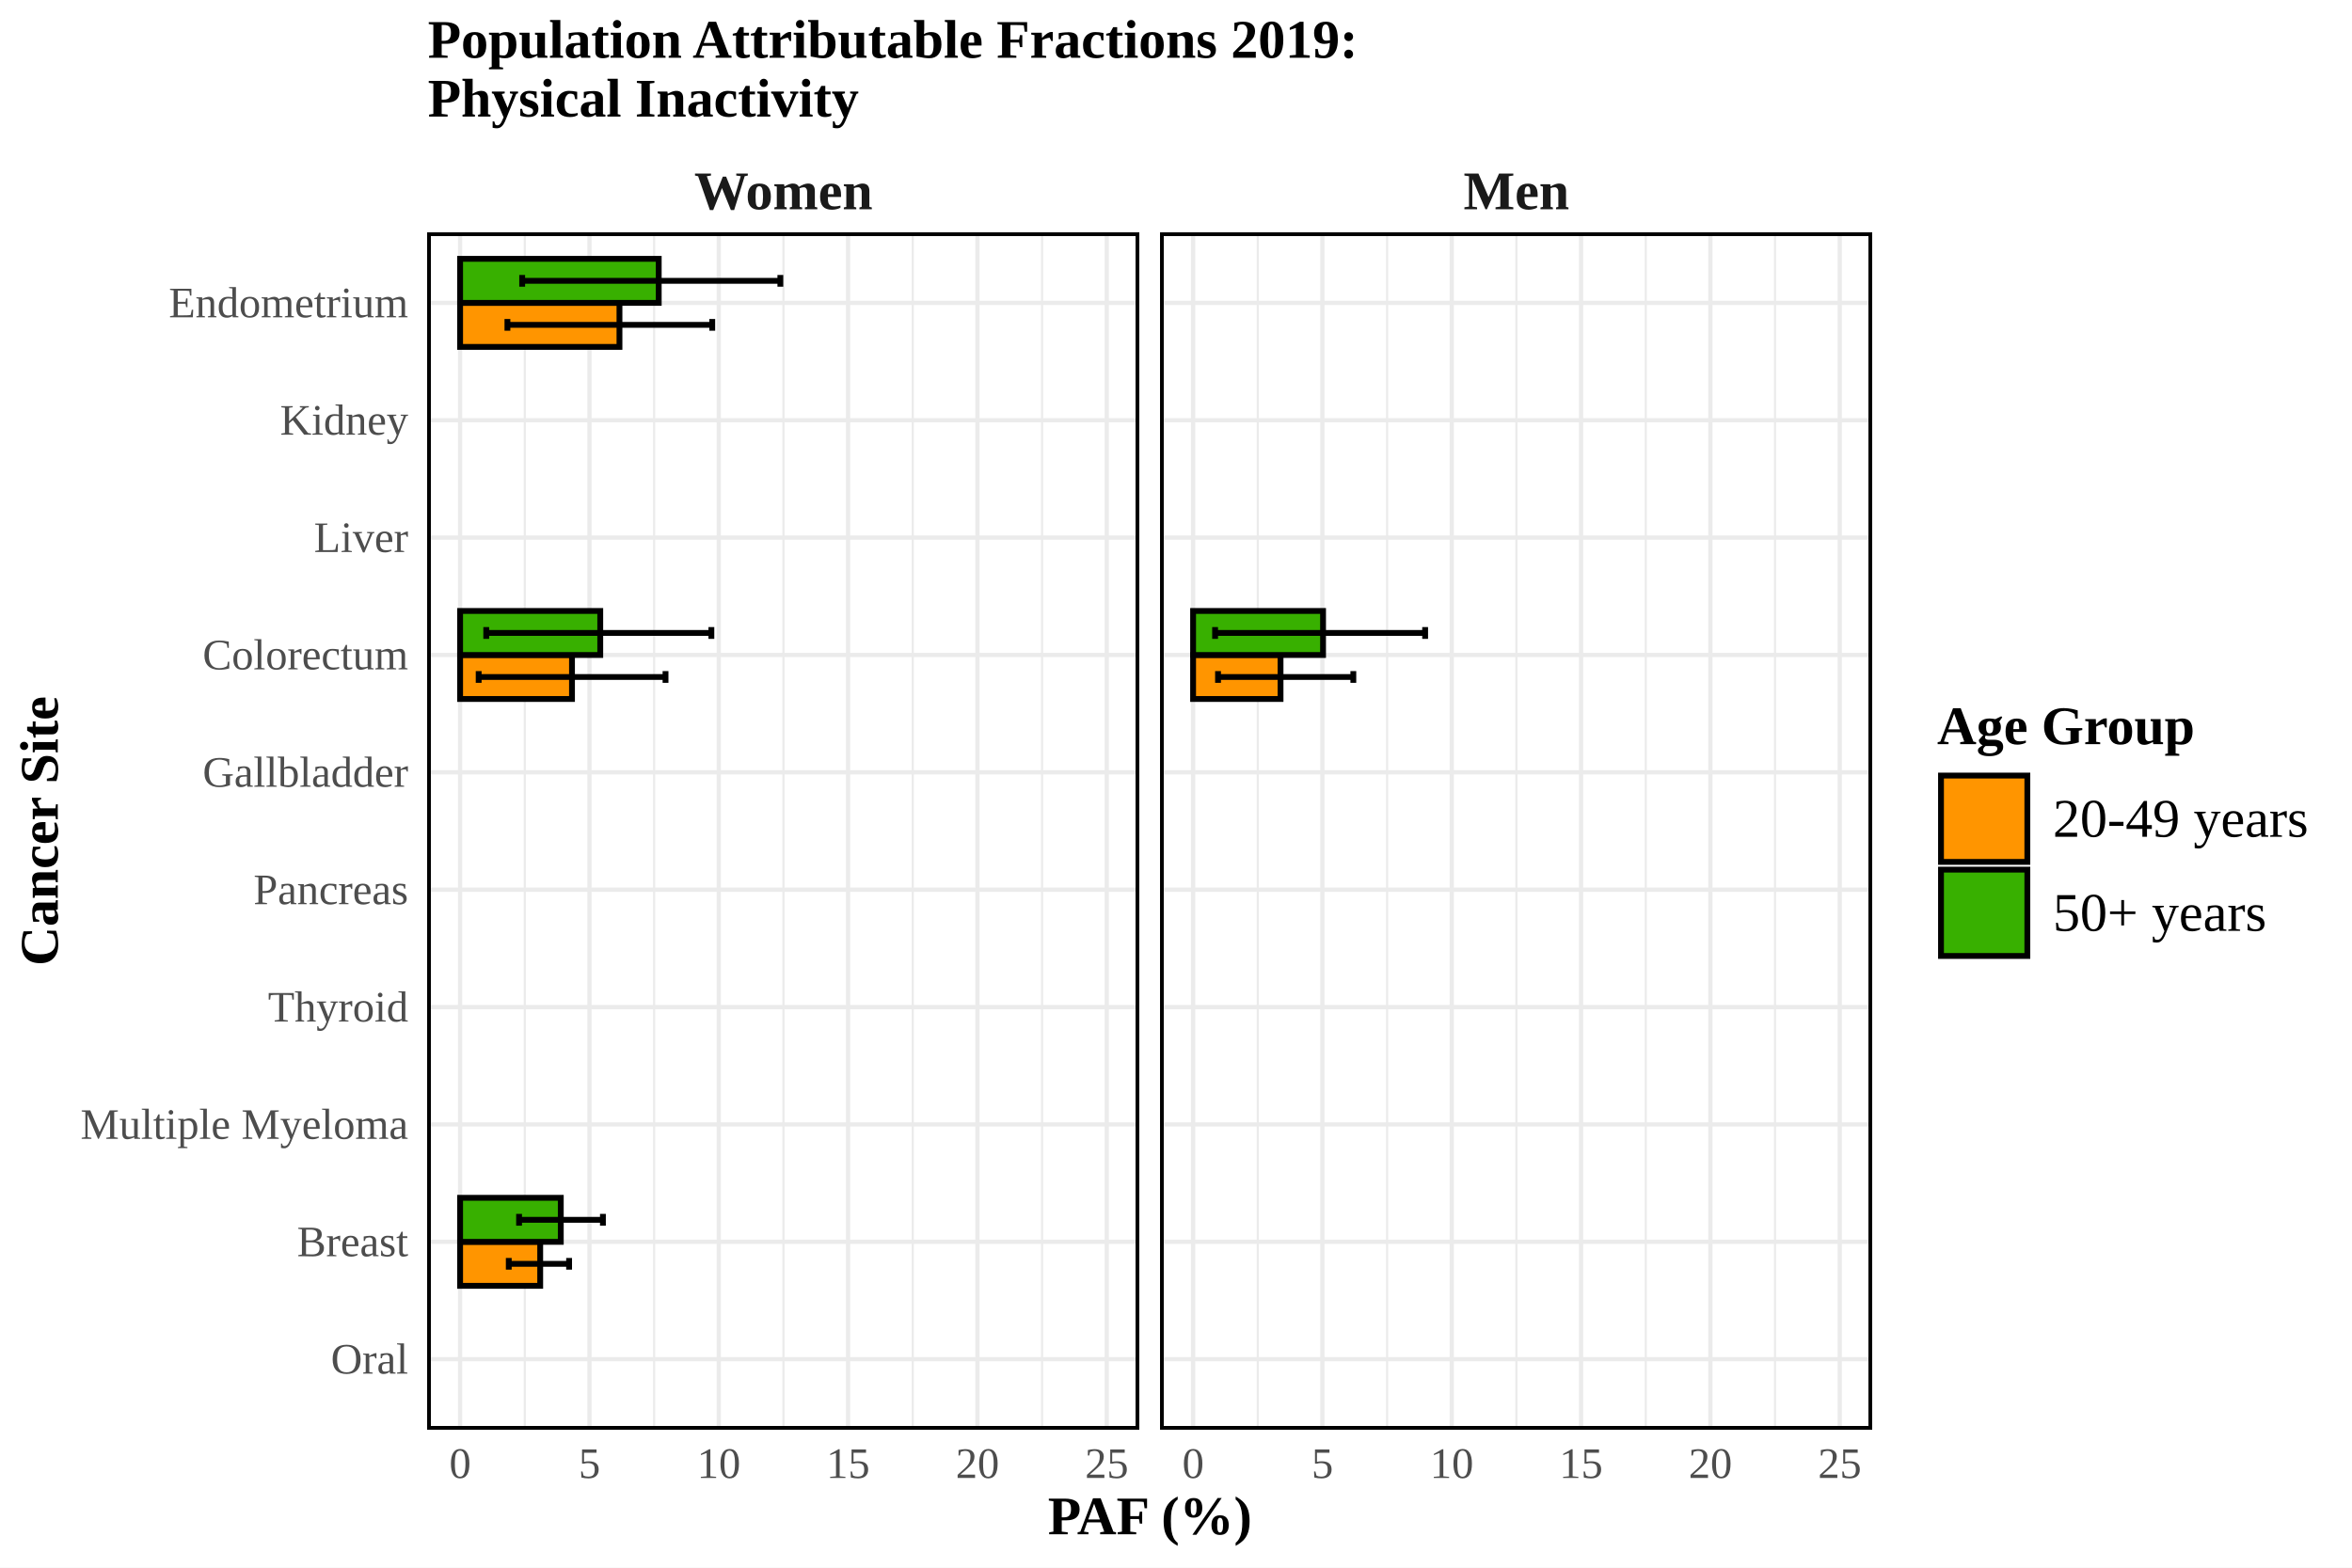
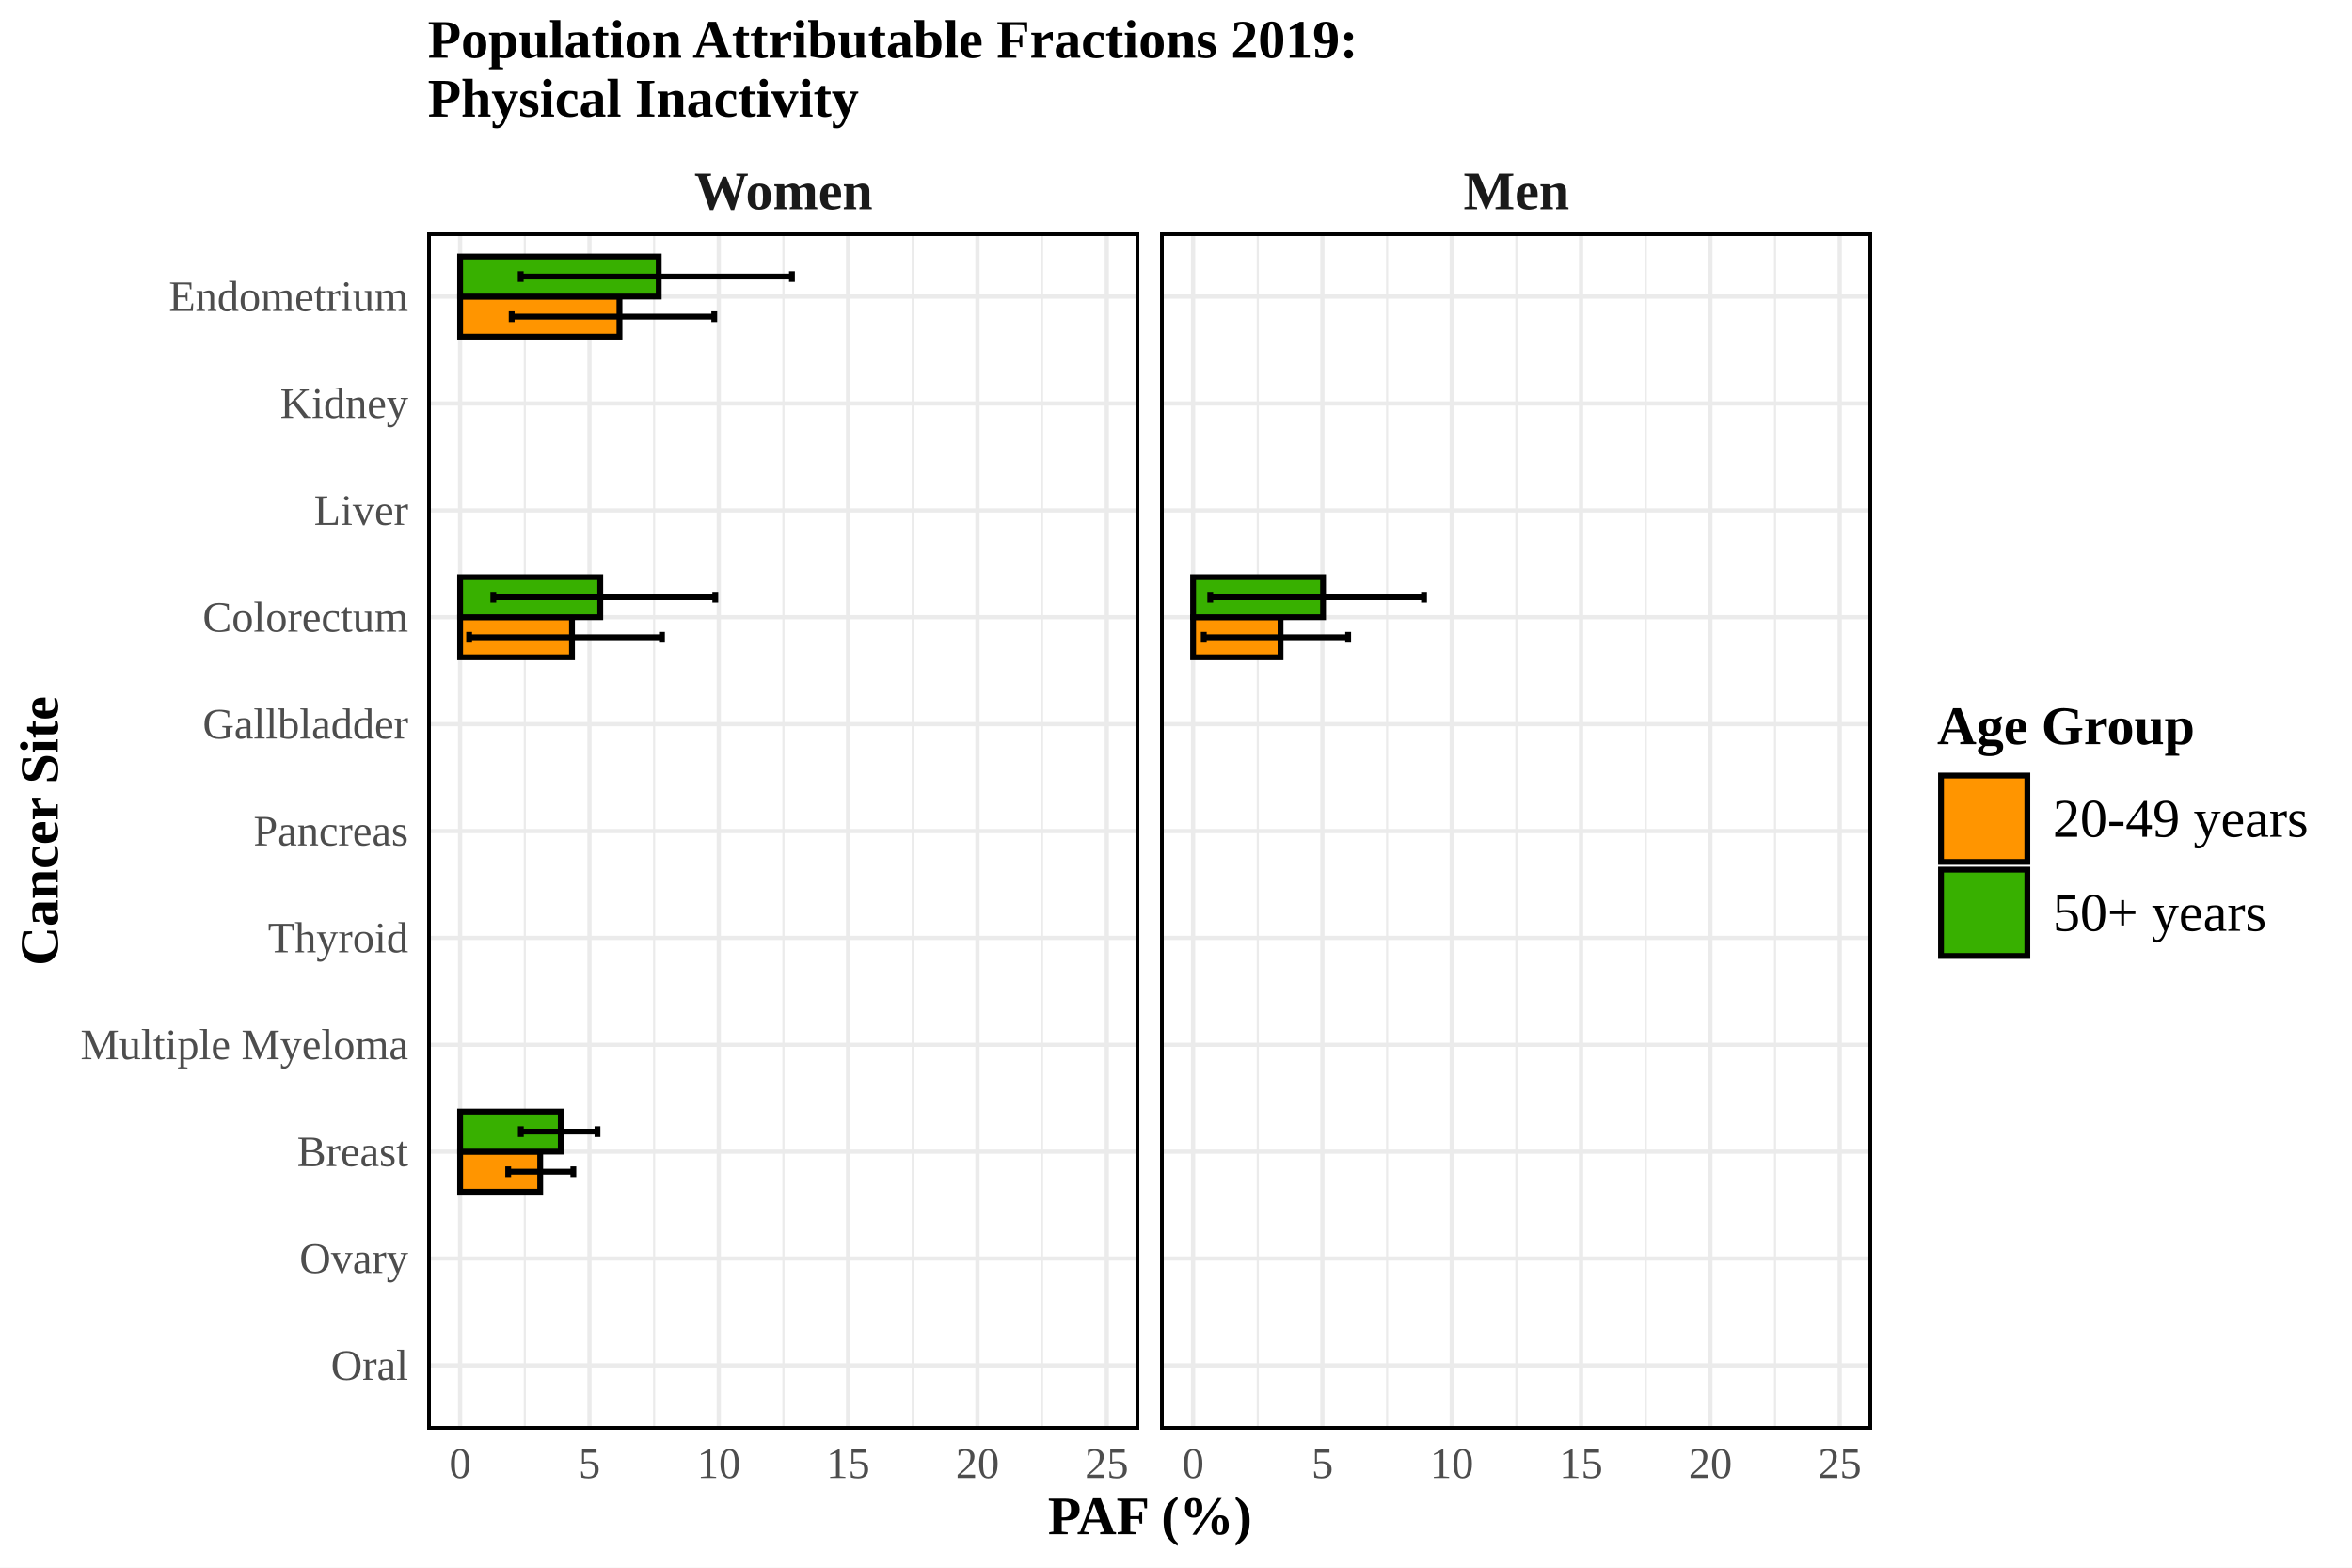
<svg xmlns="http://www.w3.org/2000/svg" class="svglite" width="432.00pt" height="288.00pt" viewBox="0 0 432.00 288.00">
  <defs>
    <style type="text/css">
    .svglite line, .svglite polyline, .svglite polygon, .svglite path, .svglite rect, .svglite circle {
      fill: none;
      stroke: #000000;
      stroke-linecap: round;
      stroke-linejoin: round;
      stroke-miterlimit: 10.00;
    }
    .svglite text {
      white-space: pre;
    }
  </style>
  </defs>
  <rect width="100%" height="100%" style="stroke: none; fill: #FFFFFF;" />
  <defs>
    <clipPath id="cpMC4wMHw0MzIuMDB8MC4wMHwyODguMDA=">
      <rect x="0.00" y="0.00" width="432.00" height="288.00" />
    </clipPath>
  </defs>
  <g clip-path="url(#cpMC4wMHw0MzIuMDB8MC4wMHwyODguMDA=)">
</g>
  <defs>
    <clipPath id="cpNzguNTh8MjA5LjIyfDQyLjcwfDI2Mi42Mw==">
      <rect x="78.58" y="42.70" width="130.64" height="219.93" />
    </clipPath>
  </defs>
  <g clip-path="url(#cpNzguNTh8MjA5LjIyfDQyLjcwfDI2Mi42Mw==)">
    <polyline points="96.39,262.63 96.39,42.70 " style="stroke-width: 0.39; stroke: #EBEBEB; stroke-linecap: butt;" />
    <polyline points="120.14,262.63 120.14,42.70 " style="stroke-width: 0.39; stroke: #EBEBEB; stroke-linecap: butt;" />
    <polyline points="143.90,262.63 143.90,42.70 " style="stroke-width: 0.39; stroke: #EBEBEB; stroke-linecap: butt;" />
    <polyline points="167.65,262.63 167.65,42.70 " style="stroke-width: 0.39; stroke: #EBEBEB; stroke-linecap: butt;" />
    <polyline points="191.40,262.63 191.40,42.70 " style="stroke-width: 0.39; stroke: #EBEBEB; stroke-linecap: butt;" />
-     <polyline points="78.58,249.69 209.22,249.69 " style="stroke-width: 0.78; stroke: #EBEBEB; stroke-linecap: butt;" />
-     <polyline points="78.58,228.13 209.22,228.13 " style="stroke-width: 0.78; stroke: #EBEBEB; stroke-linecap: butt;" />
-     <polyline points="78.58,206.57 209.22,206.57 " style="stroke-width: 0.78; stroke: #EBEBEB; stroke-linecap: butt;" />
-     <polyline points="78.58,185.01 209.22,185.01 " style="stroke-width: 0.78; stroke: #EBEBEB; stroke-linecap: butt;" />
-     <polyline points="78.58,163.45 209.22,163.45 " style="stroke-width: 0.78; stroke: #EBEBEB; stroke-linecap: butt;" />
-     <polyline points="78.58,141.88 209.22,141.88 " style="stroke-width: 0.78; stroke: #EBEBEB; stroke-linecap: butt;" />
-     <polyline points="78.58,120.32 209.22,120.32 " style="stroke-width: 0.78; stroke: #EBEBEB; stroke-linecap: butt;" />
-     <polyline points="78.58,98.76 209.22,98.76 " style="stroke-width: 0.78; stroke: #EBEBEB; stroke-linecap: butt;" />
-     <polyline points="78.58,77.20 209.22,77.20 " style="stroke-width: 0.78; stroke: #EBEBEB; stroke-linecap: butt;" />
-     <polyline points="78.58,55.64 209.22,55.64 " style="stroke-width: 0.78; stroke: #EBEBEB; stroke-linecap: butt;" />
+     <polyline points="78.58,250.85 209.22,250.85 " style="stroke-width: 0.78; stroke: #EBEBEB; stroke-linecap: butt;" />
+     <polyline points="78.58,231.21 209.22,231.21 " style="stroke-width: 0.78; stroke: #EBEBEB; stroke-linecap: butt;" />
+     <polyline points="78.58,211.58 209.22,211.58 " style="stroke-width: 0.78; stroke: #EBEBEB; stroke-linecap: butt;" />
+     <polyline points="78.58,191.94 209.22,191.94 " style="stroke-width: 0.78; stroke: #EBEBEB; stroke-linecap: butt;" />
+     <polyline points="78.58,172.30 209.22,172.30 " style="stroke-width: 0.78; stroke: #EBEBEB; stroke-linecap: butt;" />
+     <polyline points="78.58,152.67 209.22,152.67 " style="stroke-width: 0.78; stroke: #EBEBEB; stroke-linecap: butt;" />
+     <polyline points="78.58,133.03 209.22,133.03 " style="stroke-width: 0.78; stroke: #EBEBEB; stroke-linecap: butt;" />
+     <polyline points="78.58,113.39 209.22,113.39 " style="stroke-width: 0.78; stroke: #EBEBEB; stroke-linecap: butt;" />
+     <polyline points="78.58,93.76 209.22,93.76 " style="stroke-width: 0.78; stroke: #EBEBEB; stroke-linecap: butt;" />
+     <polyline points="78.58,74.12 209.22,74.12 " style="stroke-width: 0.78; stroke: #EBEBEB; stroke-linecap: butt;" />
+     <polyline points="78.58,54.48 209.22,54.48 " style="stroke-width: 0.78; stroke: #EBEBEB; stroke-linecap: butt;" />
    <polyline points="84.51,262.63 84.51,42.70 " style="stroke-width: 0.78; stroke: #EBEBEB; stroke-linecap: butt;" />
    <polyline points="108.27,262.63 108.27,42.70 " style="stroke-width: 0.78; stroke: #EBEBEB; stroke-linecap: butt;" />
    <polyline points="132.02,262.63 132.02,42.70 " style="stroke-width: 0.78; stroke: #EBEBEB; stroke-linecap: butt;" />
    <polyline points="155.77,262.63 155.77,42.70 " style="stroke-width: 0.78; stroke: #EBEBEB; stroke-linecap: butt;" />
    <polyline points="179.53,262.63 179.53,42.70 " style="stroke-width: 0.78; stroke: #EBEBEB; stroke-linecap: butt;" />
    <polyline points="203.28,262.63 203.28,42.70 " style="stroke-width: 0.78; stroke: #EBEBEB; stroke-linecap: butt;" />
-     <rect x="84.51" y="228.13" width="14.71" height="8.09" style="stroke-width: 1.07; stroke-linecap: butt; stroke-linejoin: miter; fill: #FF9500;" />
-     <rect x="84.51" y="220.05" width="18.49" height="8.09" style="stroke-width: 1.07; stroke-linecap: butt; stroke-linejoin: miter; fill: #38B000;" />
-     <rect x="84.51" y="120.32" width="20.55" height="8.09" style="stroke-width: 1.07; stroke-linecap: butt; stroke-linejoin: miter; fill: #FF9500;" />
-     <rect x="84.51" y="112.24" width="25.74" height="8.09" style="stroke-width: 1.07; stroke-linecap: butt; stroke-linejoin: miter; fill: #38B000;" />
-     <rect x="84.51" y="55.64" width="29.27" height="8.09" style="stroke-width: 1.07; stroke-linecap: butt; stroke-linejoin: miter; fill: #FF9500;" />
-     <rect x="84.51" y="47.55" width="36.48" height="8.09" style="stroke-width: 1.07; stroke-linecap: butt; stroke-linejoin: miter; fill: #38B000;" />
-     <rect x="84.51" y="141.88" width="0.00" height="8.09" style="stroke-width: 1.07; stroke-linecap: butt; stroke-linejoin: miter; fill: #FF9500;" />
-     <rect x="84.51" y="133.80" width="0.00" height="8.09" style="stroke-width: 1.07; stroke-linecap: butt; stroke-linejoin: miter; fill: #38B000;" />
-     <rect x="84.51" y="77.20" width="0.00" height="8.09" style="stroke-width: 1.07; stroke-linecap: butt; stroke-linejoin: miter; fill: #FF9500;" />
-     <rect x="84.51" y="69.11" width="0.00" height="8.09" style="stroke-width: 1.07; stroke-linecap: butt; stroke-linejoin: miter; fill: #38B000;" />
-     <rect x="84.51" y="98.76" width="0.00" height="8.09" style="stroke-width: 1.07; stroke-linecap: butt; stroke-linejoin: miter; fill: #FF9500;" />
-     <rect x="84.51" y="90.68" width="0.00" height="8.09" style="stroke-width: 1.07; stroke-linecap: butt; stroke-linejoin: miter; fill: #38B000;" />
-     <rect x="84.51" y="206.57" width="0.00" height="8.09" style="stroke-width: 1.07; stroke-linecap: butt; stroke-linejoin: miter; fill: #FF9500;" />
-     <rect x="84.51" y="198.49" width="0.00" height="8.09" style="stroke-width: 1.07; stroke-linecap: butt; stroke-linejoin: miter; fill: #38B000;" />
-     <rect x="84.51" y="249.69" width="0.00" height="8.09" style="stroke-width: 1.07; stroke-linecap: butt; stroke-linejoin: miter; fill: #FF9500;" />
-     <rect x="84.51" y="241.61" width="0.00" height="8.09" style="stroke-width: 1.07; stroke-linecap: butt; stroke-linejoin: miter; fill: #38B000;" />
-     <rect x="84.51" y="163.45" width="0.00" height="8.09" style="stroke-width: 1.07; stroke-linecap: butt; stroke-linejoin: miter; fill: #FF9500;" />
-     <rect x="84.51" y="155.36" width="0.00" height="8.09" style="stroke-width: 1.07; stroke-linecap: butt; stroke-linejoin: miter; fill: #38B000;" />
-     <rect x="84.51" y="185.01" width="0.00" height="8.09" style="stroke-width: 1.07; stroke-linecap: butt; stroke-linejoin: miter; fill: #FF9500;" />
-     <rect x="84.51" y="176.92" width="0.00" height="8.09" style="stroke-width: 1.07; stroke-linecap: butt; stroke-linejoin: miter; fill: #38B000;" />
-     <polyline points="104.53,233.25 104.53,231.10 " style="stroke-width: 1.07; stroke-linecap: butt;" />
-     <polyline points="104.53,232.18 93.45,232.18 " style="stroke-width: 1.07; stroke-linecap: butt;" />
-     <polyline points="93.45,233.25 93.45,231.10 " style="stroke-width: 1.07; stroke-linecap: butt;" />
-     <polyline points="110.74,225.17 110.74,223.01 " style="stroke-width: 1.07; stroke-linecap: butt;" />
-     <polyline points="110.74,224.09 95.34,224.09 " style="stroke-width: 1.07; stroke-linecap: butt;" />
-     <polyline points="95.34,225.17 95.34,223.01 " style="stroke-width: 1.07; stroke-linecap: butt;" />
-     <polyline points="122.24,125.44 122.24,123.29 " style="stroke-width: 1.07; stroke-linecap: butt;" />
-     <polyline points="122.24,124.37 87.92,124.37 " style="stroke-width: 1.07; stroke-linecap: butt;" />
-     <polyline points="87.92,125.44 87.92,123.29 " style="stroke-width: 1.07; stroke-linecap: butt;" />
-     <polyline points="130.66,117.36 130.66,115.20 " style="stroke-width: 1.07; stroke-linecap: butt;" />
-     <polyline points="130.66,116.28 89.31,116.28 " style="stroke-width: 1.07; stroke-linecap: butt;" />
-     <polyline points="89.31,117.36 89.31,115.20 " style="stroke-width: 1.07; stroke-linecap: butt;" />
-     <polyline points="130.82,60.76 130.82,58.60 " style="stroke-width: 1.07; stroke-linecap: butt;" />
-     <polyline points="130.82,59.68 93.20,59.68 " style="stroke-width: 1.07; stroke-linecap: butt;" />
-     <polyline points="93.20,60.76 93.20,58.60 " style="stroke-width: 1.07; stroke-linecap: butt;" />
-     <polyline points="143.33,52.67 143.33,50.52 " style="stroke-width: 1.07; stroke-linecap: butt;" />
-     <polyline points="143.33,51.59 95.91,51.59 " style="stroke-width: 1.07; stroke-linecap: butt;" />
-     <polyline points="95.91,52.67 95.91,50.52 " style="stroke-width: 1.07; stroke-linecap: butt;" />
+     <rect x="84.51" y="211.58" width="14.71" height="7.36" style="stroke-width: 1.07; stroke-linecap: butt; stroke-linejoin: miter; fill: #FF9500;" />
+     <rect x="84.51" y="204.21" width="18.49" height="7.36" style="stroke-width: 1.07; stroke-linecap: butt; stroke-linejoin: miter; fill: #38B000;" />
+     <rect x="84.51" y="113.39" width="20.55" height="7.36" style="stroke-width: 1.07; stroke-linecap: butt; stroke-linejoin: miter; fill: #FF9500;" />
+     <rect x="84.51" y="106.03" width="25.74" height="7.36" style="stroke-width: 1.07; stroke-linecap: butt; stroke-linejoin: miter; fill: #38B000;" />
+     <rect x="84.51" y="54.48" width="29.27" height="7.36" style="stroke-width: 1.07; stroke-linecap: butt; stroke-linejoin: miter; fill: #FF9500;" />
+     <rect x="84.51" y="47.12" width="36.48" height="7.36" style="stroke-width: 1.07; stroke-linecap: butt; stroke-linejoin: miter; fill: #38B000;" />
+     <rect x="84.51" y="133.03" width="0.00" height="7.36" style="stroke-width: 1.07; stroke-linecap: butt; stroke-linejoin: miter; fill: #FF9500;" />
+     <rect x="84.51" y="125.67" width="0.00" height="7.36" style="stroke-width: 1.07; stroke-linecap: butt; stroke-linejoin: miter; fill: #38B000;" />
+     <rect x="84.51" y="74.12" width="0.00" height="7.36" style="stroke-width: 1.07; stroke-linecap: butt; stroke-linejoin: miter; fill: #FF9500;" />
+     <rect x="84.51" y="66.75" width="0.00" height="7.36" style="stroke-width: 1.07; stroke-linecap: butt; stroke-linejoin: miter; fill: #38B000;" />
+     <rect x="84.51" y="93.76" width="0.00" height="7.36" style="stroke-width: 1.07; stroke-linecap: butt; stroke-linejoin: miter; fill: #FF9500;" />
+     <rect x="84.51" y="86.39" width="0.00" height="7.36" style="stroke-width: 1.07; stroke-linecap: butt; stroke-linejoin: miter; fill: #38B000;" />
+     <rect x="84.51" y="191.94" width="0.00" height="7.36" style="stroke-width: 1.07; stroke-linecap: butt; stroke-linejoin: miter; fill: #FF9500;" />
+     <rect x="84.51" y="184.58" width="0.00" height="7.36" style="stroke-width: 1.07; stroke-linecap: butt; stroke-linejoin: miter; fill: #38B000;" />
+     <rect x="84.51" y="250.85" width="0.00" height="7.36" style="stroke-width: 1.07; stroke-linecap: butt; stroke-linejoin: miter; fill: #FF9500;" />
+     <rect x="84.51" y="243.49" width="0.00" height="7.36" style="stroke-width: 1.07; stroke-linecap: butt; stroke-linejoin: miter; fill: #38B000;" />
+     <rect x="84.51" y="231.21" width="0.00" height="7.36" style="stroke-width: 1.07; stroke-linecap: butt; stroke-linejoin: miter; fill: #FF9500;" />
+     <rect x="84.51" y="223.85" width="0.00" height="7.36" style="stroke-width: 1.07; stroke-linecap: butt; stroke-linejoin: miter; fill: #38B000;" />
+     <rect x="84.51" y="152.67" width="0.00" height="7.36" style="stroke-width: 1.07; stroke-linecap: butt; stroke-linejoin: miter; fill: #FF9500;" />
+     <rect x="84.51" y="145.30" width="0.00" height="7.36" style="stroke-width: 1.07; stroke-linecap: butt; stroke-linejoin: miter; fill: #38B000;" />
+     <rect x="84.51" y="172.30" width="0.00" height="7.36" style="stroke-width: 1.07; stroke-linecap: butt; stroke-linejoin: miter; fill: #FF9500;" />
+     <rect x="84.51" y="164.94" width="0.00" height="7.36" style="stroke-width: 1.07; stroke-linecap: butt; stroke-linejoin: miter; fill: #38B000;" />
+     <polyline points="105.31,216.24 105.31,214.28 " style="stroke-width: 1.07; stroke-linecap: butt;" />
+     <polyline points="105.31,215.26 93.34,215.26 " style="stroke-width: 1.07; stroke-linecap: butt;" />
+     <polyline points="93.34,216.24 93.34,214.28 " style="stroke-width: 1.07; stroke-linecap: butt;" />
+     <polyline points="109.74,208.88 109.74,206.91 " style="stroke-width: 1.07; stroke-linecap: butt;" />
+     <polyline points="109.74,207.89 95.66,207.89 " style="stroke-width: 1.07; stroke-linecap: butt;" />
+     <polyline points="95.66,208.88 95.66,206.91 " style="stroke-width: 1.07; stroke-linecap: butt;" />
+     <polyline points="121.58,118.06 121.58,116.09 " style="stroke-width: 1.07; stroke-linecap: butt;" />
+     <polyline points="121.58,117.07 86.17,117.07 " style="stroke-width: 1.07; stroke-linecap: butt;" />
+     <polyline points="86.17,118.06 86.17,116.09 " style="stroke-width: 1.07; stroke-linecap: butt;" />
+     <polyline points="131.38,110.69 131.38,108.73 " style="stroke-width: 1.07; stroke-linecap: butt;" />
+     <polyline points="131.38,109.71 90.61,109.71 " style="stroke-width: 1.07; stroke-linecap: butt;" />
+     <polyline points="90.61,110.69 90.61,108.73 " style="stroke-width: 1.07; stroke-linecap: butt;" />
+     <polyline points="131.19,59.15 131.19,57.18 " style="stroke-width: 1.07; stroke-linecap: butt;" />
+     <polyline points="131.19,58.16 93.98,58.16 " style="stroke-width: 1.07; stroke-linecap: butt;" />
+     <polyline points="93.98,59.15 93.98,57.18 " style="stroke-width: 1.07; stroke-linecap: butt;" />
+     <polyline points="145.46,51.78 145.46,49.82 " style="stroke-width: 1.07; stroke-linecap: butt;" />
+     <polyline points="145.46,50.80 95.64,50.80 " style="stroke-width: 1.07; stroke-linecap: butt;" />
+     <polyline points="95.64,51.78 95.64,49.82 " style="stroke-width: 1.07; stroke-linecap: butt;" />
+     <rect x="78.58" y="42.70" width="130.64" height="219.93" style="stroke-width: 1.07; stroke-linecap: butt; stroke-linejoin: miter;" />
+     <rect x="78.58" y="42.70" width="130.64" height="219.93" style="stroke-width: 1.07; stroke-linecap: butt; stroke-linejoin: miter;" />
    <rect x="78.58" y="42.70" width="130.64" height="219.93" style="stroke-width: 1.07; stroke-linecap: butt; stroke-linejoin: miter;" />
    <rect x="78.58" y="42.70" width="130.64" height="219.93" style="stroke-width: 1.07; stroke-linecap: butt; stroke-linejoin: miter;" />
    <rect x="78.58" y="42.70" width="130.64" height="219.93" style="stroke-width: 1.07; stroke-linecap: butt; stroke-linejoin: miter;" />
    <rect x="78.58" y="42.70" width="130.64" height="219.93" style="stroke-width: 1.07; stroke-linecap: butt; stroke-linejoin: miter;" />
    <rect x="78.58" y="42.70" width="130.64" height="219.93" style="stroke-width: 1.07; stroke-linecap: butt; stroke-linejoin: miter;" />
    <rect x="78.58" y="42.70" width="130.64" height="219.93" style="stroke-width: 1.07; stroke-linecap: butt; stroke-linejoin: miter;" />
    <rect x="78.58" y="42.70" width="130.64" height="219.93" style="stroke-width: 1.07; stroke-linecap: butt; stroke-linejoin: miter;" />
    <rect x="78.58" y="42.70" width="130.64" height="219.93" style="stroke-width: 1.07; stroke-linecap: butt; stroke-linejoin: miter;" />
    <rect x="78.58" y="42.70" width="130.64" height="219.93" style="stroke-width: 1.07; stroke-linecap: butt; stroke-linejoin: miter;" />
    <rect x="78.58" y="42.70" width="130.64" height="219.93" style="stroke-width: 1.07; stroke-linecap: butt; stroke-linejoin: miter;" />
    <rect x="78.58" y="42.70" width="130.64" height="219.93" style="stroke-width: 1.07; stroke-linecap: butt; stroke-linejoin: miter;" />
    <rect x="78.58" y="42.70" width="130.64" height="219.93" style="stroke-width: 1.07; stroke-linecap: butt; stroke-linejoin: miter;" />
    <rect x="78.58" y="42.70" width="130.64" height="219.93" style="stroke-width: 1.07; stroke-linecap: butt; stroke-linejoin: miter;" />
    <rect x="78.58" y="42.70" width="130.64" height="219.93" style="stroke-width: 1.07; stroke-linecap: butt; stroke-linejoin: miter;" />
    <rect x="78.58" y="42.70" width="130.64" height="219.93" style="stroke-width: 1.07; stroke-linecap: butt; stroke-linejoin: miter;" />
    <rect x="78.58" y="42.70" width="130.64" height="219.93" style="stroke-width: 1.07; stroke-linecap: butt; stroke-linejoin: miter;" />
    <rect x="78.58" y="42.70" width="130.64" height="219.93" style="stroke-width: 1.07; stroke-linecap: butt; stroke-linejoin: miter;" />
    <rect x="78.58" y="42.70" width="130.64" height="219.93" style="stroke-width: 1.07; stroke-linecap: butt; stroke-linejoin: miter;" />
    <rect x="78.58" y="42.70" width="130.64" height="219.93" style="stroke-width: 1.07; stroke-linecap: butt; stroke-linejoin: miter;" />
    <rect x="78.58" y="42.70" width="130.64" height="219.93" style="stroke-width: 1.07; stroke-linecap: butt; stroke-linejoin: miter;" />
  </g>
  <g clip-path="url(#cpMC4wMHw0MzIuMDB8MC4wMHwyODguMDA=)">
</g>
  <defs>
    <clipPath id="cpMjEzLjIwfDM0My44NHw0Mi43MHwyNjIuNjM=">
      <rect x="213.20" y="42.70" width="130.64" height="219.93" />
    </clipPath>
  </defs>
  <g clip-path="url(#cpMjEzLjIwfDM0My44NHw0Mi43MHwyNjIuNjM=)">
    <polyline points="231.02,262.63 231.02,42.70 " style="stroke-width: 0.39; stroke: #EBEBEB; stroke-linecap: butt;" />
    <polyline points="254.77,262.63 254.77,42.70 " style="stroke-width: 0.39; stroke: #EBEBEB; stroke-linecap: butt;" />
    <polyline points="278.52,262.63 278.52,42.70 " style="stroke-width: 0.39; stroke: #EBEBEB; stroke-linecap: butt;" />
    <polyline points="302.28,262.63 302.28,42.70 " style="stroke-width: 0.39; stroke: #EBEBEB; stroke-linecap: butt;" />
    <polyline points="326.03,262.63 326.03,42.70 " style="stroke-width: 0.39; stroke: #EBEBEB; stroke-linecap: butt;" />
-     <polyline points="213.20,249.69 343.84,249.69 " style="stroke-width: 0.78; stroke: #EBEBEB; stroke-linecap: butt;" />
-     <polyline points="213.20,228.13 343.84,228.13 " style="stroke-width: 0.78; stroke: #EBEBEB; stroke-linecap: butt;" />
-     <polyline points="213.20,206.57 343.84,206.57 " style="stroke-width: 0.78; stroke: #EBEBEB; stroke-linecap: butt;" />
-     <polyline points="213.20,185.01 343.84,185.01 " style="stroke-width: 0.78; stroke: #EBEBEB; stroke-linecap: butt;" />
-     <polyline points="213.20,163.45 343.84,163.45 " style="stroke-width: 0.78; stroke: #EBEBEB; stroke-linecap: butt;" />
-     <polyline points="213.20,141.88 343.84,141.88 " style="stroke-width: 0.78; stroke: #EBEBEB; stroke-linecap: butt;" />
-     <polyline points="213.20,120.32 343.84,120.32 " style="stroke-width: 0.78; stroke: #EBEBEB; stroke-linecap: butt;" />
-     <polyline points="213.20,98.76 343.84,98.76 " style="stroke-width: 0.78; stroke: #EBEBEB; stroke-linecap: butt;" />
-     <polyline points="213.20,77.20 343.84,77.20 " style="stroke-width: 0.78; stroke: #EBEBEB; stroke-linecap: butt;" />
-     <polyline points="213.20,55.64 343.84,55.64 " style="stroke-width: 0.78; stroke: #EBEBEB; stroke-linecap: butt;" />
+     <polyline points="213.20,250.85 343.84,250.85 " style="stroke-width: 0.78; stroke: #EBEBEB; stroke-linecap: butt;" />
+     <polyline points="213.20,231.21 343.84,231.21 " style="stroke-width: 0.78; stroke: #EBEBEB; stroke-linecap: butt;" />
+     <polyline points="213.20,211.58 343.84,211.58 " style="stroke-width: 0.78; stroke: #EBEBEB; stroke-linecap: butt;" />
+     <polyline points="213.20,191.94 343.84,191.94 " style="stroke-width: 0.78; stroke: #EBEBEB; stroke-linecap: butt;" />
+     <polyline points="213.20,172.30 343.84,172.30 " style="stroke-width: 0.78; stroke: #EBEBEB; stroke-linecap: butt;" />
+     <polyline points="213.20,152.67 343.84,152.67 " style="stroke-width: 0.78; stroke: #EBEBEB; stroke-linecap: butt;" />
+     <polyline points="213.20,133.03 343.84,133.03 " style="stroke-width: 0.78; stroke: #EBEBEB; stroke-linecap: butt;" />
+     <polyline points="213.20,113.39 343.84,113.39 " style="stroke-width: 0.78; stroke: #EBEBEB; stroke-linecap: butt;" />
+     <polyline points="213.20,93.76 343.84,93.76 " style="stroke-width: 0.78; stroke: #EBEBEB; stroke-linecap: butt;" />
+     <polyline points="213.20,74.12 343.84,74.12 " style="stroke-width: 0.78; stroke: #EBEBEB; stroke-linecap: butt;" />
+     <polyline points="213.20,54.48 343.84,54.48 " style="stroke-width: 0.78; stroke: #EBEBEB; stroke-linecap: butt;" />
    <polyline points="219.14,262.63 219.14,42.70 " style="stroke-width: 0.78; stroke: #EBEBEB; stroke-linecap: butt;" />
    <polyline points="242.89,262.63 242.89,42.70 " style="stroke-width: 0.78; stroke: #EBEBEB; stroke-linecap: butt;" />
    <polyline points="266.65,262.63 266.65,42.70 " style="stroke-width: 0.78; stroke: #EBEBEB; stroke-linecap: butt;" />
    <polyline points="290.40,262.63 290.40,42.70 " style="stroke-width: 0.78; stroke: #EBEBEB; stroke-linecap: butt;" />
    <polyline points="314.15,262.63 314.15,42.70 " style="stroke-width: 0.78; stroke: #EBEBEB; stroke-linecap: butt;" />
    <polyline points="337.91,262.63 337.91,42.70 " style="stroke-width: 0.78; stroke: #EBEBEB; stroke-linecap: butt;" />
-     <rect x="219.14" y="228.13" width="0.00" height="8.09" style="stroke-width: 1.07; stroke-linecap: butt; stroke-linejoin: miter; fill: #FF9500;" />
-     <rect x="219.14" y="220.05" width="0.00" height="8.09" style="stroke-width: 1.07; stroke-linecap: butt; stroke-linejoin: miter; fill: #38B000;" />
-     <rect x="219.14" y="120.32" width="16.06" height="8.09" style="stroke-width: 1.07; stroke-linecap: butt; stroke-linejoin: miter; fill: #FF9500;" />
-     <rect x="219.14" y="112.24" width="23.87" height="8.09" style="stroke-width: 1.07; stroke-linecap: butt; stroke-linejoin: miter; fill: #38B000;" />
-     <rect x="219.14" y="55.64" width="0.00" height="8.09" style="stroke-width: 1.07; stroke-linecap: butt; stroke-linejoin: miter; fill: #FF9500;" />
-     <rect x="219.14" y="47.55" width="0.00" height="8.09" style="stroke-width: 1.07; stroke-linecap: butt; stroke-linejoin: miter; fill: #38B000;" />
-     <rect x="219.14" y="141.88" width="0.00" height="8.09" style="stroke-width: 1.07; stroke-linecap: butt; stroke-linejoin: miter; fill: #FF9500;" />
-     <rect x="219.14" y="133.80" width="0.00" height="8.09" style="stroke-width: 1.07; stroke-linecap: butt; stroke-linejoin: miter; fill: #38B000;" />
-     <rect x="219.14" y="77.20" width="0.00" height="8.09" style="stroke-width: 1.07; stroke-linecap: butt; stroke-linejoin: miter; fill: #FF9500;" />
-     <rect x="219.14" y="69.11" width="0.00" height="8.09" style="stroke-width: 1.07; stroke-linecap: butt; stroke-linejoin: miter; fill: #38B000;" />
-     <rect x="219.14" y="98.76" width="0.00" height="8.09" style="stroke-width: 1.07; stroke-linecap: butt; stroke-linejoin: miter; fill: #FF9500;" />
-     <rect x="219.14" y="90.68" width="0.00" height="8.09" style="stroke-width: 1.07; stroke-linecap: butt; stroke-linejoin: miter; fill: #38B000;" />
-     <rect x="219.14" y="206.57" width="0.00" height="8.09" style="stroke-width: 1.07; stroke-linecap: butt; stroke-linejoin: miter; fill: #FF9500;" />
-     <rect x="219.14" y="198.49" width="0.00" height="8.09" style="stroke-width: 1.07; stroke-linecap: butt; stroke-linejoin: miter; fill: #38B000;" />
-     <rect x="219.14" y="249.69" width="0.00" height="8.09" style="stroke-width: 1.07; stroke-linecap: butt; stroke-linejoin: miter; fill: #FF9500;" />
-     <rect x="219.14" y="241.61" width="0.00" height="8.09" style="stroke-width: 1.07; stroke-linecap: butt; stroke-linejoin: miter; fill: #38B000;" />
-     <rect x="219.14" y="163.45" width="0.00" height="8.09" style="stroke-width: 1.07; stroke-linecap: butt; stroke-linejoin: miter; fill: #FF9500;" />
-     <rect x="219.14" y="155.36" width="0.00" height="8.09" style="stroke-width: 1.07; stroke-linecap: butt; stroke-linejoin: miter; fill: #38B000;" />
-     <rect x="219.14" y="185.01" width="0.00" height="8.09" style="stroke-width: 1.07; stroke-linecap: butt; stroke-linejoin: miter; fill: #FF9500;" />
-     <rect x="219.14" y="176.92" width="0.00" height="8.09" style="stroke-width: 1.07; stroke-linecap: butt; stroke-linejoin: miter; fill: #38B000;" />
-     <polyline points="248.57,125.44 248.57,123.29 " style="stroke-width: 1.07; stroke-linecap: butt;" />
-     <polyline points="248.57,124.37 223.72,124.37 " style="stroke-width: 1.07; stroke-linecap: butt;" />
-     <polyline points="223.72,125.44 223.72,123.29 " style="stroke-width: 1.07; stroke-linecap: butt;" />
-     <polyline points="261.76,117.36 261.76,115.20 " style="stroke-width: 1.07; stroke-linecap: butt;" />
-     <polyline points="261.76,116.28 223.18,116.28 " style="stroke-width: 1.07; stroke-linecap: butt;" />
-     <polyline points="223.18,117.36 223.18,115.20 " style="stroke-width: 1.07; stroke-linecap: butt;" />
+     <rect x="219.14" y="211.58" width="0.00" height="7.36" style="stroke-width: 1.07; stroke-linecap: butt; stroke-linejoin: miter; fill: #FF9500;" />
+     <rect x="219.14" y="204.21" width="0.00" height="7.36" style="stroke-width: 1.07; stroke-linecap: butt; stroke-linejoin: miter; fill: #38B000;" />
+     <rect x="219.14" y="113.39" width="16.06" height="7.36" style="stroke-width: 1.07; stroke-linecap: butt; stroke-linejoin: miter; fill: #FF9500;" />
+     <rect x="219.14" y="106.03" width="23.87" height="7.36" style="stroke-width: 1.07; stroke-linecap: butt; stroke-linejoin: miter; fill: #38B000;" />
+     <rect x="219.14" y="54.48" width="0.00" height="7.36" style="stroke-width: 1.07; stroke-linecap: butt; stroke-linejoin: miter; fill: #FF9500;" />
+     <rect x="219.14" y="47.12" width="0.00" height="7.36" style="stroke-width: 1.07; stroke-linecap: butt; stroke-linejoin: miter; fill: #38B000;" />
+     <rect x="219.14" y="133.03" width="0.00" height="7.36" style="stroke-width: 1.07; stroke-linecap: butt; stroke-linejoin: miter; fill: #FF9500;" />
+     <rect x="219.14" y="125.67" width="0.00" height="7.36" style="stroke-width: 1.07; stroke-linecap: butt; stroke-linejoin: miter; fill: #38B000;" />
+     <rect x="219.14" y="74.12" width="0.00" height="7.36" style="stroke-width: 1.07; stroke-linecap: butt; stroke-linejoin: miter; fill: #FF9500;" />
+     <rect x="219.14" y="66.75" width="0.00" height="7.36" style="stroke-width: 1.07; stroke-linecap: butt; stroke-linejoin: miter; fill: #38B000;" />
+     <rect x="219.14" y="93.76" width="0.00" height="7.36" style="stroke-width: 1.07; stroke-linecap: butt; stroke-linejoin: miter; fill: #FF9500;" />
+     <rect x="219.14" y="86.39" width="0.00" height="7.36" style="stroke-width: 1.07; stroke-linecap: butt; stroke-linejoin: miter; fill: #38B000;" />
+     <rect x="219.14" y="191.94" width="0.00" height="7.36" style="stroke-width: 1.07; stroke-linecap: butt; stroke-linejoin: miter; fill: #FF9500;" />
+     <rect x="219.14" y="184.58" width="0.00" height="7.36" style="stroke-width: 1.07; stroke-linecap: butt; stroke-linejoin: miter; fill: #38B000;" />
+     <rect x="219.14" y="250.85" width="0.00" height="7.36" style="stroke-width: 1.07; stroke-linecap: butt; stroke-linejoin: miter; fill: #FF9500;" />
+     <rect x="219.14" y="243.49" width="0.00" height="7.36" style="stroke-width: 1.07; stroke-linecap: butt; stroke-linejoin: miter; fill: #38B000;" />
+     <rect x="219.14" y="231.21" width="0.00" height="7.36" style="stroke-width: 1.07; stroke-linecap: butt; stroke-linejoin: miter; fill: #FF9500;" />
+     <rect x="219.14" y="223.85" width="0.00" height="7.36" style="stroke-width: 1.07; stroke-linecap: butt; stroke-linejoin: miter; fill: #38B000;" />
+     <rect x="219.14" y="152.67" width="0.00" height="7.36" style="stroke-width: 1.07; stroke-linecap: butt; stroke-linejoin: miter; fill: #FF9500;" />
+     <rect x="219.14" y="145.30" width="0.00" height="7.36" style="stroke-width: 1.07; stroke-linecap: butt; stroke-linejoin: miter; fill: #38B000;" />
+     <rect x="219.14" y="172.30" width="0.00" height="7.36" style="stroke-width: 1.07; stroke-linecap: butt; stroke-linejoin: miter; fill: #FF9500;" />
+     <rect x="219.14" y="164.94" width="0.00" height="7.36" style="stroke-width: 1.07; stroke-linecap: butt; stroke-linejoin: miter; fill: #38B000;" />
+     <polyline points="247.62,118.06 247.62,116.09 " style="stroke-width: 1.07; stroke-linecap: butt;" />
+     <polyline points="247.62,117.07 221.10,117.07 " style="stroke-width: 1.07; stroke-linecap: butt;" />
+     <polyline points="221.10,118.06 221.10,116.09 " style="stroke-width: 1.07; stroke-linecap: butt;" />
+     <polyline points="261.56,110.69 261.56,108.73 " style="stroke-width: 1.07; stroke-linecap: butt;" />
+     <polyline points="261.56,109.71 222.29,109.71 " style="stroke-width: 1.07; stroke-linecap: butt;" />
+     <polyline points="222.29,110.69 222.29,108.73 " style="stroke-width: 1.07; stroke-linecap: butt;" />
+     <rect x="213.20" y="42.70" width="130.64" height="219.93" style="stroke-width: 1.07; stroke-linecap: butt; stroke-linejoin: miter;" />
+     <rect x="213.20" y="42.70" width="130.64" height="219.93" style="stroke-width: 1.07; stroke-linecap: butt; stroke-linejoin: miter;" />
    <rect x="213.20" y="42.70" width="130.64" height="219.93" style="stroke-width: 1.07; stroke-linecap: butt; stroke-linejoin: miter;" />
    <rect x="213.20" y="42.70" width="130.64" height="219.93" style="stroke-width: 1.07; stroke-linecap: butt; stroke-linejoin: miter;" />
    <rect x="213.20" y="42.70" width="130.64" height="219.93" style="stroke-width: 1.07; stroke-linecap: butt; stroke-linejoin: miter;" />
    <rect x="213.20" y="42.70" width="130.64" height="219.93" style="stroke-width: 1.07; stroke-linecap: butt; stroke-linejoin: miter;" />
    <rect x="213.20" y="42.70" width="130.64" height="219.93" style="stroke-width: 1.07; stroke-linecap: butt; stroke-linejoin: miter;" />
    <rect x="213.20" y="42.70" width="130.64" height="219.93" style="stroke-width: 1.07; stroke-linecap: butt; stroke-linejoin: miter;" />
    <rect x="213.20" y="42.70" width="130.64" height="219.93" style="stroke-width: 1.07; stroke-linecap: butt; stroke-linejoin: miter;" />
    <rect x="213.20" y="42.70" width="130.64" height="219.93" style="stroke-width: 1.07; stroke-linecap: butt; stroke-linejoin: miter;" />
    <rect x="213.20" y="42.70" width="130.64" height="219.93" style="stroke-width: 1.07; stroke-linecap: butt; stroke-linejoin: miter;" />
    <rect x="213.20" y="42.70" width="130.64" height="219.93" style="stroke-width: 1.07; stroke-linecap: butt; stroke-linejoin: miter;" />
    <rect x="213.20" y="42.70" width="130.64" height="219.93" style="stroke-width: 1.07; stroke-linecap: butt; stroke-linejoin: miter;" />
    <rect x="213.20" y="42.70" width="130.64" height="219.93" style="stroke-width: 1.07; stroke-linecap: butt; stroke-linejoin: miter;" />
    <rect x="213.20" y="42.70" width="130.64" height="219.93" style="stroke-width: 1.07; stroke-linecap: butt; stroke-linejoin: miter;" />
    <rect x="213.20" y="42.70" width="130.64" height="219.93" style="stroke-width: 1.07; stroke-linecap: butt; stroke-linejoin: miter;" />
    <rect x="213.20" y="42.70" width="130.64" height="219.93" style="stroke-width: 1.07; stroke-linecap: butt; stroke-linejoin: miter;" />
    <rect x="213.20" y="42.70" width="130.64" height="219.93" style="stroke-width: 1.07; stroke-linecap: butt; stroke-linejoin: miter;" />
    <rect x="213.20" y="42.70" width="130.64" height="219.93" style="stroke-width: 1.07; stroke-linecap: butt; stroke-linejoin: miter;" />
    <rect x="213.20" y="42.70" width="130.64" height="219.93" style="stroke-width: 1.07; stroke-linecap: butt; stroke-linejoin: miter;" />
    <rect x="213.20" y="42.70" width="130.64" height="219.93" style="stroke-width: 1.07; stroke-linecap: butt; stroke-linejoin: miter;" />
    <rect x="213.20" y="42.70" width="130.64" height="219.93" style="stroke-width: 1.07; stroke-linecap: butt; stroke-linejoin: miter;" />
  </g>
  <g clip-path="url(#cpMC4wMHw0MzIuMDB8MC4wMHwyODguMDA=)">
</g>
  <defs>
    <clipPath id="cpNzguNTh8MjA5LjIyfDI3LjU1fDQyLjcw">
      <rect x="78.58" y="27.55" width="130.64" height="15.15" />
    </clipPath>
  </defs>
  <g clip-path="url(#cpNzguNTh8MjA5LjIyfDI3LjU1fDQyLjcw)">
    <text x="143.90" y="38.44" text-anchor="middle" style="font-size: 10.00px; font-weight: bold;fill: #1A1A1A; font-family: &quot;Times New Roman&quot;;" textLength="32.79px" lengthAdjust="spacingAndGlyphs">Women</text>
  </g>
  <g clip-path="url(#cpMC4wMHw0MzIuMDB8MC4wMHwyODguMDA=)">
</g>
  <defs>
    <clipPath id="cpMjEzLjIwfDM0My44NHwyNy41NXw0Mi43MA==">
      <rect x="213.20" y="27.55" width="130.64" height="15.15" />
    </clipPath>
  </defs>
  <g clip-path="url(#cpMjEzLjIwfDM0My44NHwyNy41NXw0Mi43MA==)">
    <text x="278.52" y="38.44" text-anchor="middle" style="font-size: 10.00px; font-weight: bold;fill: #1A1A1A; font-family: &quot;Times New Roman&quot;;" textLength="19.45px" lengthAdjust="spacingAndGlyphs">Men</text>
  </g>
  <g clip-path="url(#cpMC4wMHw0MzIuMDB8MC4wMHwyODguMDA=)">
    <text x="84.51" y="271.52" text-anchor="middle" style="font-size: 8.00px;fill: #4D4D4D; font-family: &quot;Times New Roman&quot;;" textLength="4.00px" lengthAdjust="spacingAndGlyphs">0</text>
    <text x="108.27" y="271.52" text-anchor="middle" style="font-size: 8.00px;fill: #4D4D4D; font-family: &quot;Times New Roman&quot;;" textLength="4.00px" lengthAdjust="spacingAndGlyphs">5</text>
    <text x="132.02" y="271.52" text-anchor="middle" style="font-size: 8.00px;fill: #4D4D4D; font-family: &quot;Times New Roman&quot;;" textLength="8.01px" lengthAdjust="spacingAndGlyphs">10</text>
    <text x="155.77" y="271.52" text-anchor="middle" style="font-size: 8.00px;fill: #4D4D4D; font-family: &quot;Times New Roman&quot;;" textLength="8.01px" lengthAdjust="spacingAndGlyphs">15</text>
    <text x="179.53" y="271.52" text-anchor="middle" style="font-size: 8.00px;fill: #4D4D4D; font-family: &quot;Times New Roman&quot;;" textLength="8.01px" lengthAdjust="spacingAndGlyphs">20</text>
    <text x="203.28" y="271.52" text-anchor="middle" style="font-size: 8.00px;fill: #4D4D4D; font-family: &quot;Times New Roman&quot;;" textLength="8.01px" lengthAdjust="spacingAndGlyphs">25</text>
    <text x="219.14" y="271.52" text-anchor="middle" style="font-size: 8.00px;fill: #4D4D4D; font-family: &quot;Times New Roman&quot;;" textLength="4.00px" lengthAdjust="spacingAndGlyphs">0</text>
    <text x="242.89" y="271.52" text-anchor="middle" style="font-size: 8.00px;fill: #4D4D4D; font-family: &quot;Times New Roman&quot;;" textLength="4.00px" lengthAdjust="spacingAndGlyphs">5</text>
    <text x="266.65" y="271.52" text-anchor="middle" style="font-size: 8.00px;fill: #4D4D4D; font-family: &quot;Times New Roman&quot;;" textLength="8.01px" lengthAdjust="spacingAndGlyphs">10</text>
    <text x="290.40" y="271.52" text-anchor="middle" style="font-size: 8.00px;fill: #4D4D4D; font-family: &quot;Times New Roman&quot;;" textLength="8.01px" lengthAdjust="spacingAndGlyphs">15</text>
    <text x="314.15" y="271.52" text-anchor="middle" style="font-size: 8.00px;fill: #4D4D4D; font-family: &quot;Times New Roman&quot;;" textLength="8.01px" lengthAdjust="spacingAndGlyphs">20</text>
    <text x="337.91" y="271.52" text-anchor="middle" style="font-size: 8.00px;fill: #4D4D4D; font-family: &quot;Times New Roman&quot;;" textLength="8.01px" lengthAdjust="spacingAndGlyphs">25</text>
-     <text x="74.99" y="252.34" text-anchor="end" style="font-size: 8.00px;fill: #4D4D4D; font-family: &quot;Times New Roman&quot;;" textLength="14.21px" lengthAdjust="spacingAndGlyphs">Oral</text>
-     <text x="74.99" y="230.78" text-anchor="end" style="font-size: 8.00px;fill: #4D4D4D; font-family: &quot;Times New Roman&quot;;" textLength="20.43px" lengthAdjust="spacingAndGlyphs">Breast</text>
-     <text x="74.99" y="209.22" text-anchor="end" style="font-size: 8.00px;fill: #4D4D4D; font-family: &quot;Times New Roman&quot;;" textLength="60.24px" lengthAdjust="spacingAndGlyphs">Multiple Myeloma</text>
-     <text x="74.99" y="187.66" text-anchor="end" style="font-size: 8.00px;fill: #4D4D4D; font-family: &quot;Times New Roman&quot;;" textLength="25.79px" lengthAdjust="spacingAndGlyphs">Thyroid</text>
-     <text x="74.99" y="166.10" text-anchor="end" style="font-size: 8.00px;fill: #4D4D4D; font-family: &quot;Times New Roman&quot;;" textLength="28.43px" lengthAdjust="spacingAndGlyphs">Pancreas</text>
-     <text x="74.99" y="144.53" text-anchor="end" style="font-size: 8.00px;fill: #4D4D4D; font-family: &quot;Times New Roman&quot;;" textLength="37.77px" lengthAdjust="spacingAndGlyphs">Gallbladder</text>
-     <text x="74.99" y="122.97" text-anchor="end" style="font-size: 8.00px;fill: #4D4D4D; font-family: &quot;Times New Roman&quot;;" textLength="37.78px" lengthAdjust="spacingAndGlyphs">Colorectum</text>
-     <text x="74.99" y="101.41" text-anchor="end" style="font-size: 8.00px;fill: #4D4D4D; font-family: &quot;Times New Roman&quot;;" textLength="17.33px" lengthAdjust="spacingAndGlyphs">Liver</text>
-     <text x="74.99" y="79.85" text-anchor="end" style="font-size: 8.00px;fill: #4D4D4D; font-family: &quot;Times New Roman&quot;;" textLength="23.56px" lengthAdjust="spacingAndGlyphs">Kidney</text>
-     <text x="74.99" y="58.29" text-anchor="end" style="font-size: 8.00px;fill: #4D4D4D; font-family: &quot;Times New Roman&quot;;" textLength="44.01px" lengthAdjust="spacingAndGlyphs">Endometrium</text>
+     <text x="74.99" y="253.50" text-anchor="end" style="font-size: 8.00px;fill: #4D4D4D; font-family: &quot;Times New Roman&quot;;" textLength="14.21px" lengthAdjust="spacingAndGlyphs">Oral</text>
+     <text x="74.99" y="233.86" text-anchor="end" style="font-size: 8.00px;fill: #4D4D4D; font-family: &quot;Times New Roman&quot;;" textLength="19.99px" lengthAdjust="spacingAndGlyphs">Ovary</text>
+     <text x="74.99" y="214.23" text-anchor="end" style="font-size: 8.00px;fill: #4D4D4D; font-family: &quot;Times New Roman&quot;;" textLength="20.43px" lengthAdjust="spacingAndGlyphs">Breast</text>
+     <text x="74.99" y="194.59" text-anchor="end" style="font-size: 8.00px;fill: #4D4D4D; font-family: &quot;Times New Roman&quot;;" textLength="60.24px" lengthAdjust="spacingAndGlyphs">Multiple Myeloma</text>
+     <text x="74.99" y="174.95" text-anchor="end" style="font-size: 8.00px;fill: #4D4D4D; font-family: &quot;Times New Roman&quot;;" textLength="25.79px" lengthAdjust="spacingAndGlyphs">Thyroid</text>
+     <text x="74.99" y="155.32" text-anchor="end" style="font-size: 8.00px;fill: #4D4D4D; font-family: &quot;Times New Roman&quot;;" textLength="28.43px" lengthAdjust="spacingAndGlyphs">Pancreas</text>
+     <text x="74.99" y="135.68" text-anchor="end" style="font-size: 8.00px;fill: #4D4D4D; font-family: &quot;Times New Roman&quot;;" textLength="37.77px" lengthAdjust="spacingAndGlyphs">Gallbladder</text>
+     <text x="74.99" y="116.04" text-anchor="end" style="font-size: 8.00px;fill: #4D4D4D; font-family: &quot;Times New Roman&quot;;" textLength="37.78px" lengthAdjust="spacingAndGlyphs">Colorectum</text>
+     <text x="74.99" y="96.41" text-anchor="end" style="font-size: 8.00px;fill: #4D4D4D; font-family: &quot;Times New Roman&quot;;" textLength="17.33px" lengthAdjust="spacingAndGlyphs">Liver</text>
+     <text x="74.99" y="76.77" text-anchor="end" style="font-size: 8.00px;fill: #4D4D4D; font-family: &quot;Times New Roman&quot;;" textLength="23.56px" lengthAdjust="spacingAndGlyphs">Kidney</text>
+     <text x="74.99" y="57.13" text-anchor="end" style="font-size: 8.00px;fill: #4D4D4D; font-family: &quot;Times New Roman&quot;;" textLength="44.01px" lengthAdjust="spacingAndGlyphs">Endometrium</text>
    <text x="211.21" y="281.86" text-anchor="middle" style="font-size: 10.00px; font-weight: bold; font-family: &quot;Times New Roman&quot;;" textLength="37.48px" lengthAdjust="spacingAndGlyphs">PAF (%)</text>
    <text transform="translate(10.61,152.67) rotate(-90)" text-anchor="middle" style="font-size: 10.00px; font-weight: bold; font-family: &quot;Times New Roman&quot;;" textLength="49.56px" lengthAdjust="spacingAndGlyphs">Cancer Site</text>
    <text x="355.80" y="136.71" style="font-size: 10.00px; font-weight: bold; font-family: &quot;Times New Roman&quot;;" textLength="47.34px" lengthAdjust="spacingAndGlyphs">Age Group</text>
    <rect x="356.51" y="142.48" width="15.86" height="15.86" style="stroke-width: 1.07; stroke-linecap: butt; stroke-linejoin: miter; fill: #FF9500;" />
    <rect x="356.51" y="159.76" width="15.86" height="15.86" style="stroke-width: 1.07; stroke-linecap: butt; stroke-linejoin: miter; fill: #38B000;" />
    <text x="377.06" y="153.72" style="font-size: 10.00px; font-family: &quot;Times New Roman&quot;;" textLength="46.97px" lengthAdjust="spacingAndGlyphs">20-49 years</text>
    <text x="377.06" y="171.00" style="font-size: 10.00px; font-family: &quot;Times New Roman&quot;;" textLength="39.26px" lengthAdjust="spacingAndGlyphs">50+ years</text>
    <text x="78.58" y="10.61" style="font-size: 10.00px; font-weight: bold; font-family: &quot;Times New Roman&quot;;" textLength="170.94px" lengthAdjust="spacingAndGlyphs">Population Attributable Fractions 2019:</text>
    <text x="78.58" y="21.41" style="font-size: 10.00px; font-weight: bold; font-family: &quot;Times New Roman&quot;;" textLength="79.21px" lengthAdjust="spacingAndGlyphs">Physical Inactivity</text>
  </g>
</svg>
